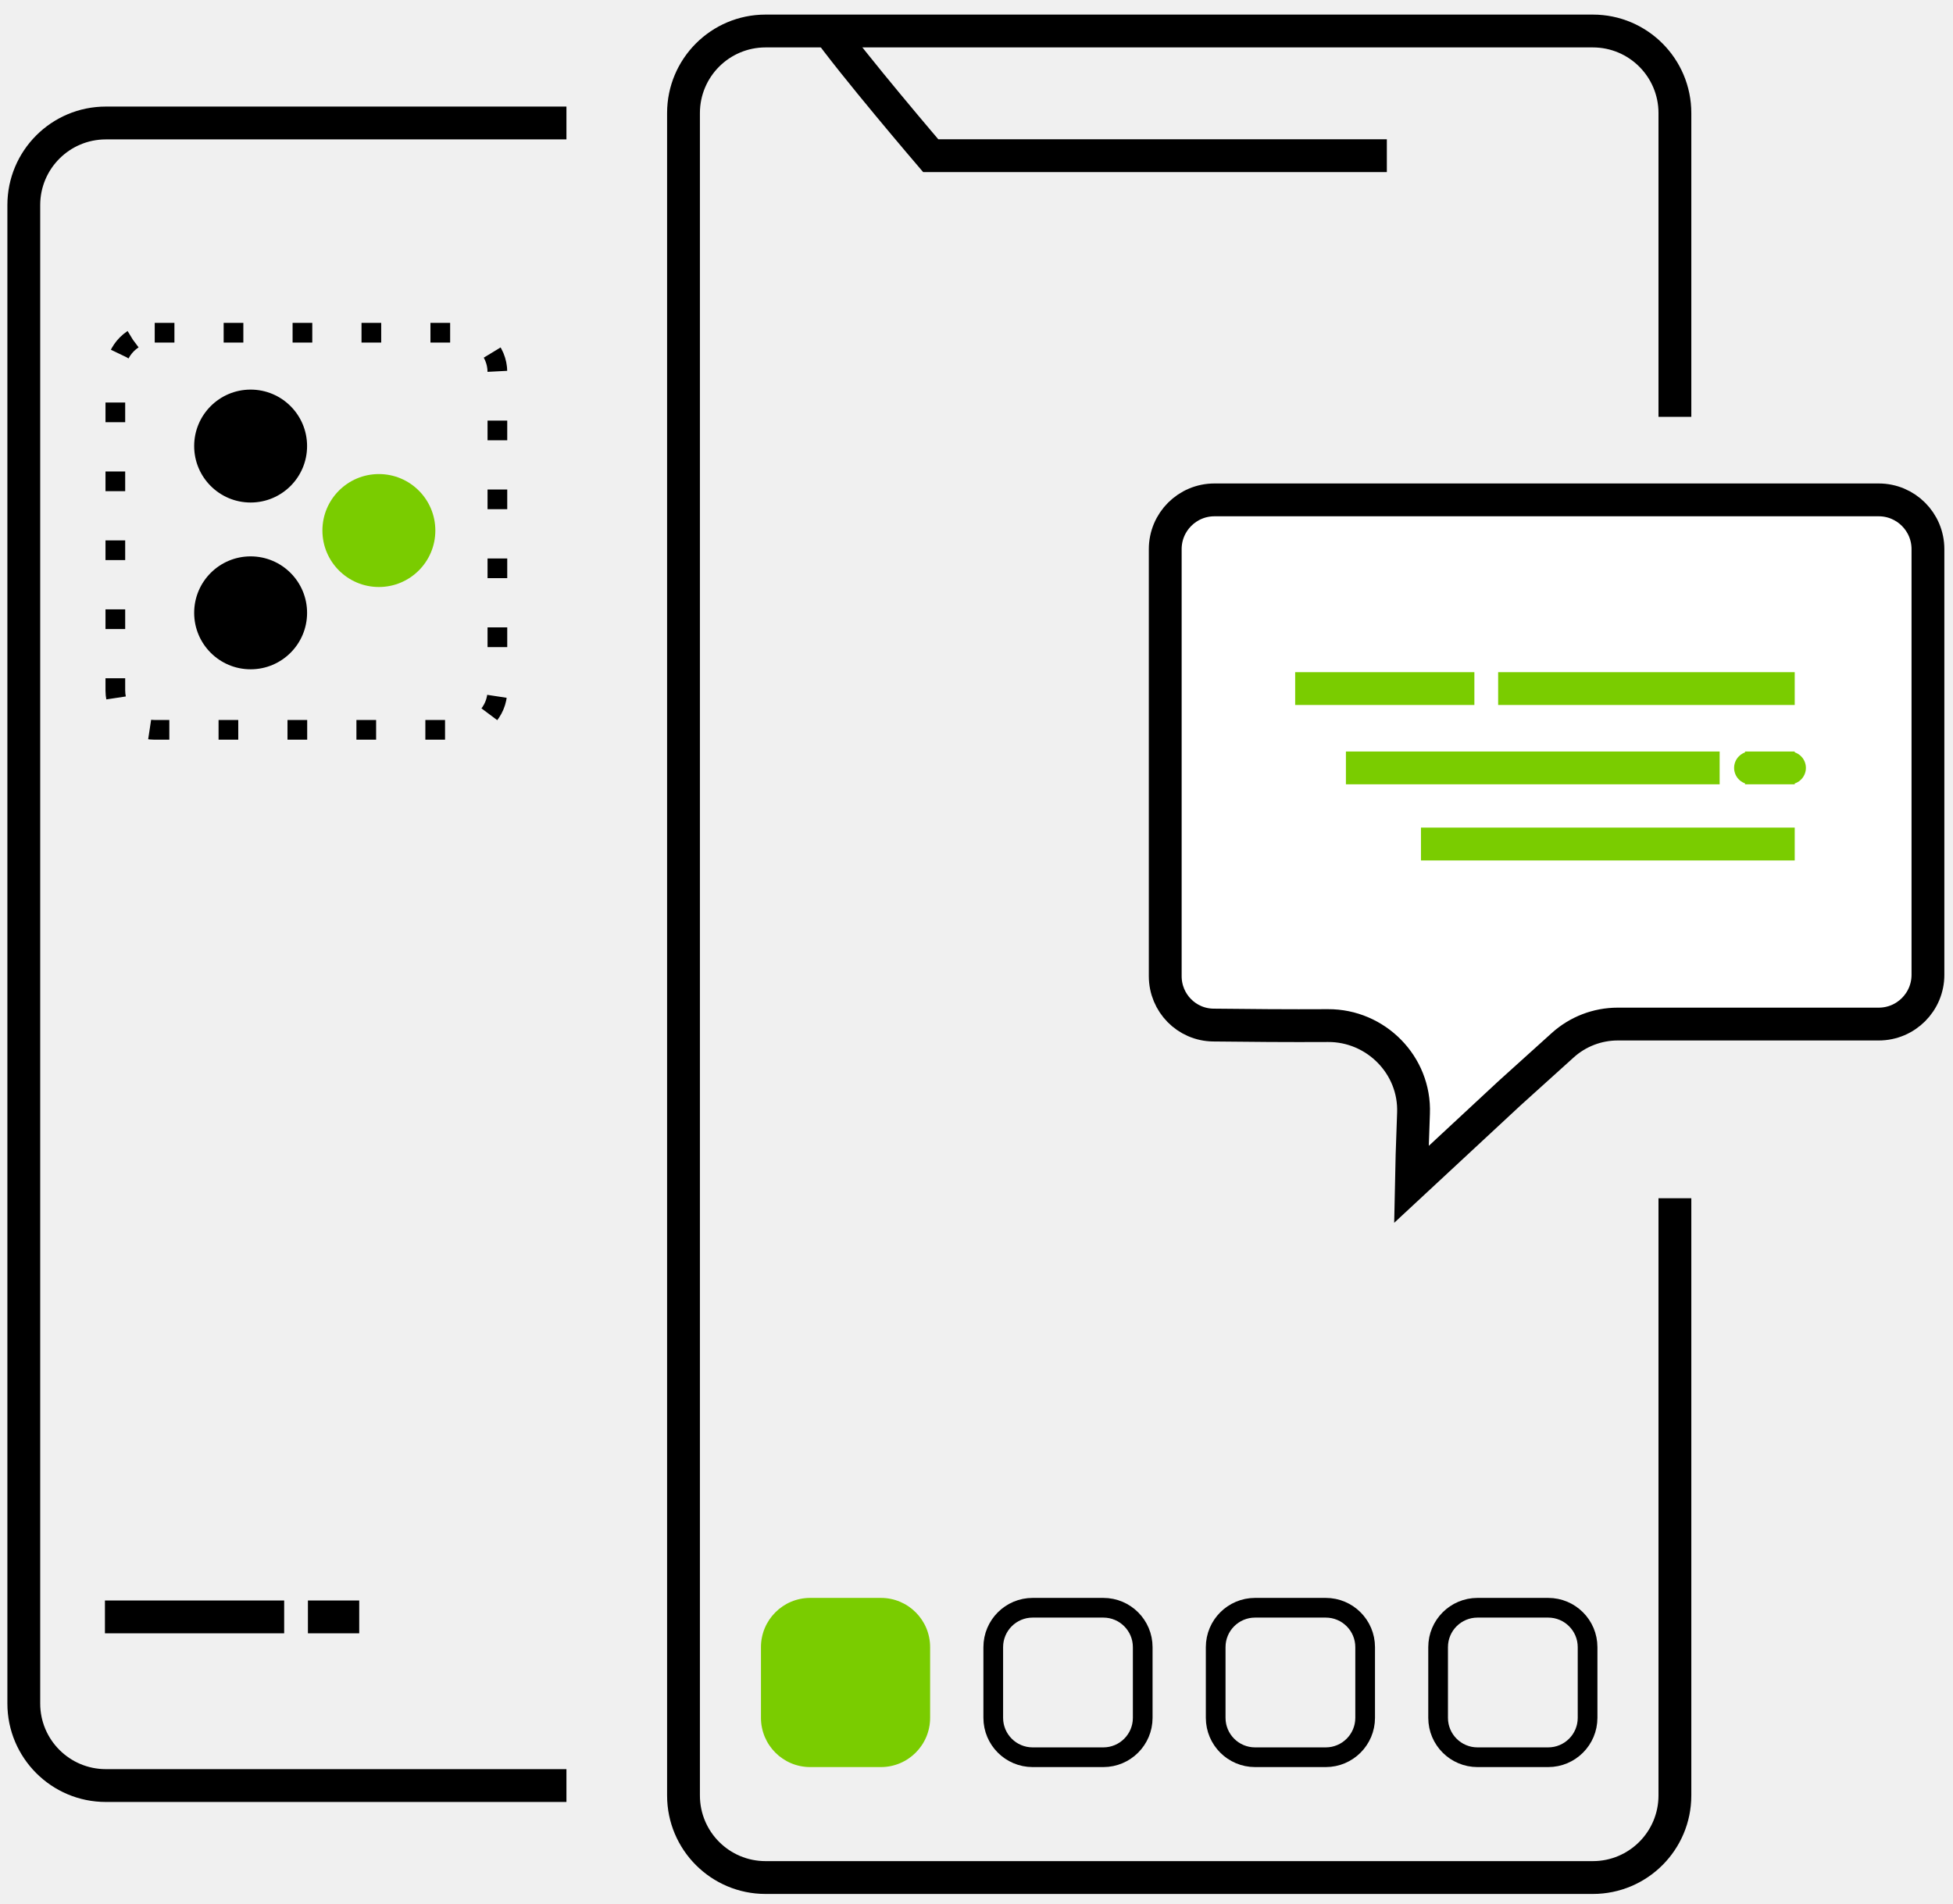
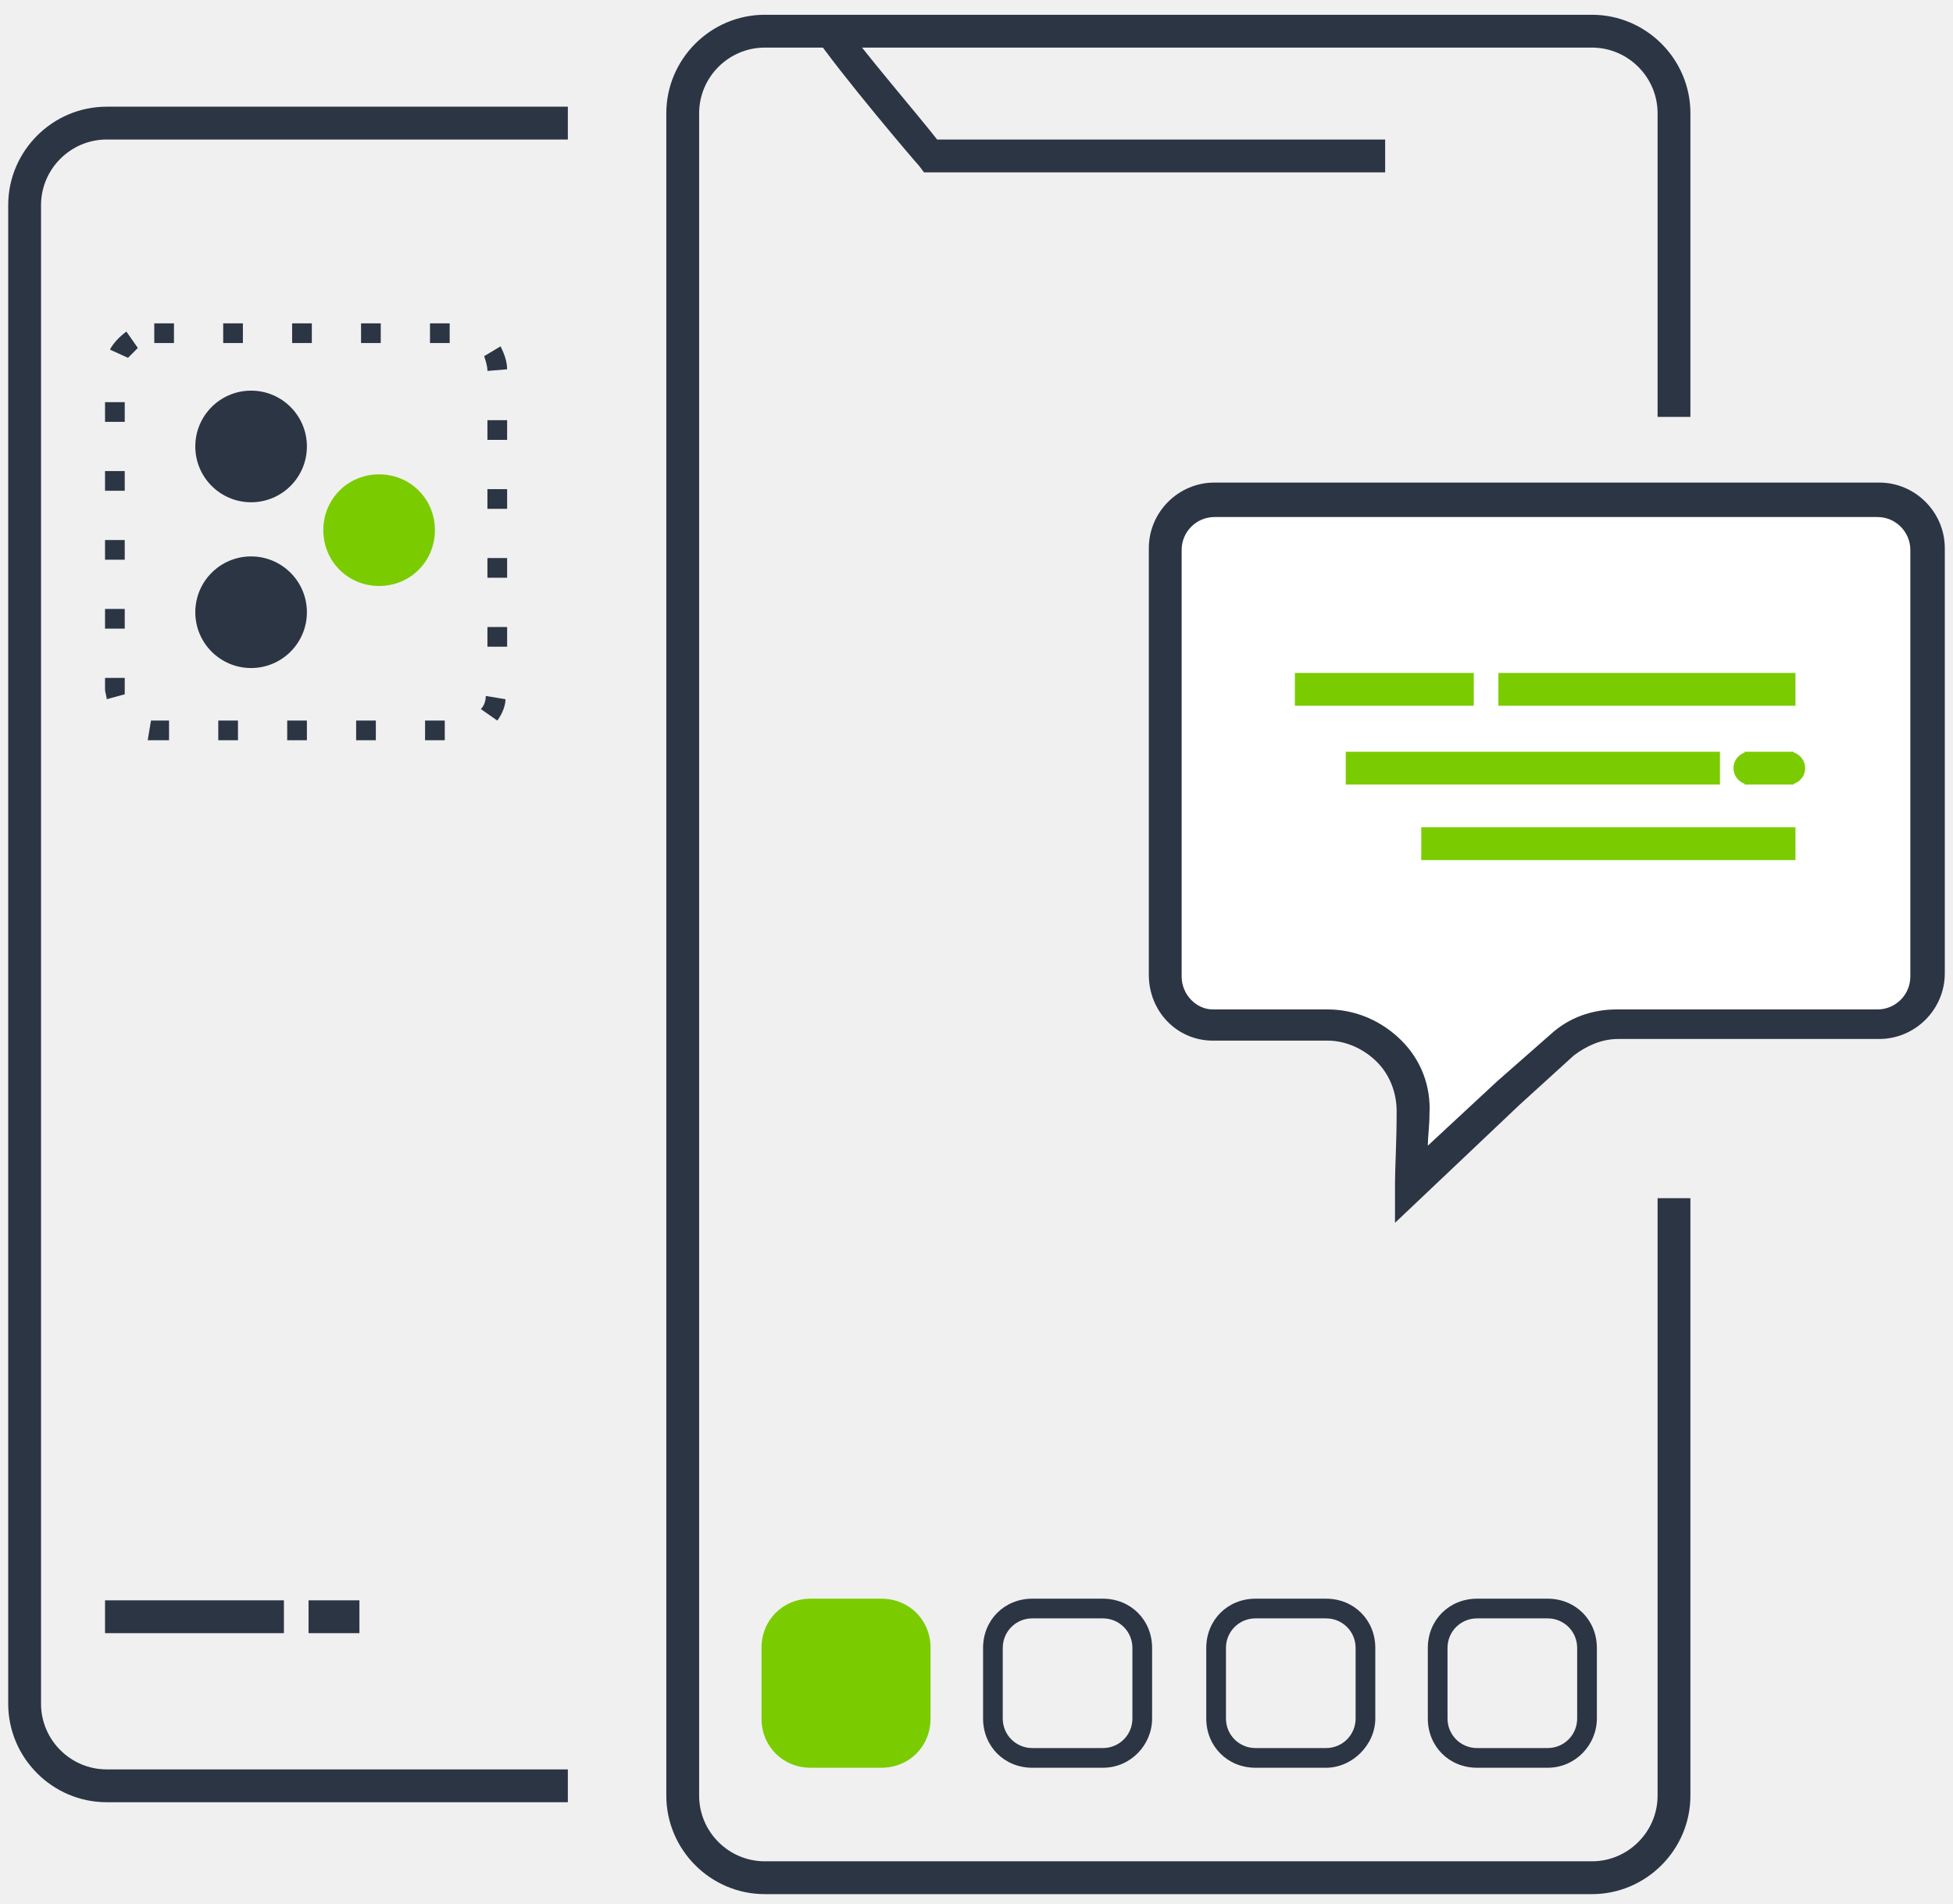
- <svg xmlns="http://www.w3.org/2000/svg" width="119" height="116" viewBox="0 0 119 116" fill="none">
-   <rect x="7.028" y="20.272" width="23.279" height="24.194" rx="2.4" stroke="black" stroke-width="1.2" stroke-dasharray="1.2 3" />
-   <path d="M50.232 1.498C51.937 3.907 56.711 9.486 56.711 9.486C56.711 9.486 75.466 9.486 84.503 9.486" stroke="black" stroke-width="2" />
-   <path fill-rule="evenodd" clip-rule="evenodd" d="M34.514 6.493H6.45C3.137 6.493 0.45 9.18 0.45 12.493V103.785C0.45 107.098 3.137 109.785 6.45 109.785H34.514V107.785H6.45C4.241 107.785 2.45 105.994 2.45 103.785V12.493C2.45 10.284 4.241 8.493 6.45 8.493H34.514V6.493Z" fill="black" />
-   <circle cx="15.271" cy="27.176" r="3.44" fill="black" />
-   <circle cx="15.271" cy="37.337" r="3.44" fill="black" />
-   <path d="M26.526 32.322C26.526 34.223 24.986 35.763 23.086 35.763C21.186 35.763 19.645 34.223 19.645 32.322C19.645 30.422 21.186 28.882 23.086 28.882C24.986 28.882 26.526 30.422 26.526 32.322Z" fill="#7ACC00" />
-   <rect x="46.367" y="97.352" width="10.307" height="10.307" rx="3" fill="#7ACC00" />
-   <rect x="87.627" y="97.952" width="9.107" height="9.107" rx="2.4" stroke="black" stroke-width="1.2" />
-   <rect x="74.074" y="97.952" width="9.107" height="9.107" rx="2.4" stroke="black" stroke-width="1.2" />
-   <rect x="60.521" y="97.952" width="9.107" height="9.107" rx="2.4" stroke="black" stroke-width="1.2" />
-   <path d="M6.394 98.511C6.394 98.511 9.365 98.511 17.315 98.511M18.762 98.511H21.888" stroke="black" stroke-width="2" />
-   <path d="M91.968 66.615L91.963 66.62L91.958 66.625L85.994 72.165C86.012 71.198 86.052 69.811 86.128 67.826C86.241 64.889 83.83 62.467 80.916 62.484C78.577 62.498 75.994 62.477 73.928 62.452C72.304 62.432 71 61.107 71 59.472V33.455C71 31.799 72.343 30.455 74 30.455H114.473C116.13 30.455 117.473 31.799 117.473 33.455V59.391C117.473 61.048 116.13 62.391 114.473 62.391H98.571C97.333 62.391 96.14 62.85 95.221 63.679L91.968 66.615Z" fill="white" stroke="black" stroke-width="2" />
-   <path d="M78.917 41.952C78.917 41.952 81.888 41.952 89.837 41.952M91.285 41.952H109.356M82.009 46.784H104.782M106.328 46.784C114.278 46.784 101.406 46.784 109.356 46.784M86.582 51.422H109.356" stroke="#7ACC00" stroke-width="2" />
-   <path fill-rule="evenodd" clip-rule="evenodd" d="M46.647 2.889H97.055C99.264 2.889 101.055 4.68 101.055 6.889V25.397H103.055V6.889C103.055 3.575 100.369 0.889 97.055 0.889H46.647C43.334 0.889 40.647 3.575 40.647 6.889V109.389C40.647 112.703 43.334 115.389 46.647 115.389H97.055C100.369 115.389 103.055 112.703 103.055 109.389V73.002H101.055V109.389C101.055 111.598 99.264 113.389 97.055 113.389H46.647C44.438 113.389 42.647 111.598 42.647 109.389V6.889C42.647 4.68 44.438 2.889 46.647 2.889Z" fill="black" />
+ <svg xmlns="http://www.w3.org/2000/svg" version="1.1" id="Layer_1" x="0px" y="0px" viewBox="0 0 119 116" style="enable-background:new 0 0 119 116;" xml:space="preserve">
+   <style type="text/css">
+ 	.st0{fill:#2C3544;}
+ 	.st1{fill-rule:evenodd;clip-rule:evenodd;fill:#2C3544;}
+ 	.st2{fill:#7ACC00;}
+ 	.st3{fill:#FFFFFF;}
+ 	.st4{fill:none;stroke:#7ACC00;stroke-width:2;}
+ </style>
+   <g>
+     <path class="st0" d="M27.1,45.1h-1.2v-1.2h1.2V45.1z M22.9,45.1h-1.2v-1.2h1.2V45.1z M18.7,45.1h-1.2v-1.2h1.2V45.1z M14.5,45.1   h-1.2v-1.2h1.2V45.1z M10.3,45.1H9.4c-0.1,0-0.3,0-0.4,0l0.2-1.2c0.1,0,0.2,0,0.2,0h0.9V45.1z M30.3,43.9l-1-0.7   c0.2-0.2,0.3-0.5,0.3-0.8l1.2,0.2C30.8,43,30.6,43.5,30.3,43.9z M6.5,42.6c0-0.2-0.1-0.4-0.1-0.6v-0.7h1.2v0.7c0,0.1,0,0.2,0,0.3   L6.5,42.6z M30.9,39.4h-1.2v-1.2h1.2V39.4z M7.6,38.3H6.4v-1.2h1.2V38.3z M30.9,35.2h-1.2V34h1.2V35.2z M7.6,34.1H6.4v-1.2h1.2   V34.1z M30.9,31h-1.2v-1.2h1.2V31z M7.6,29.9H6.4v-1.2h1.2V29.9z M30.9,26.8h-1.2v-1.2h1.2V26.8z M7.6,25.7H6.4v-1.2h1.2V25.7z    M29.7,22.6c0-0.3-0.1-0.6-0.2-0.9l1-0.6c0.2,0.4,0.4,0.9,0.4,1.4L29.7,22.6z M7.8,21.8l-1.1-0.5c0.2-0.4,0.6-0.8,1-1.1l0.7,1   C8.2,21.4,8,21.6,7.8,21.8z M27.4,20.9h-1.2v-1.2h1.2V20.9z M23.2,20.9H22v-1.2h1.2V20.9z M19,20.9h-1.2v-1.2H19V20.9z M14.8,20.9   h-1.2v-1.2h1.2V20.9z M10.6,20.9H9.4v-1.2h1.2V20.9z" />
+   </g>
+   <g>
+     <path class="st0" d="M84.5,10.5H56.3L56,10.1c-0.2-0.2-4.8-5.6-6.5-8.1L51,0.9c1.4,2,5.1,6.3,6.1,7.6h27.3V10.5z" />
+   </g>
+   <path class="st1" d="M34.5,6.5H6.5c-3.3,0-6,2.7-6,6v91.3c0,3.3,2.7,6,6,6h28.1v-2H6.5c-2.2,0-4-1.8-4-4V12.5c0-2.2,1.8-4,4-4h28.1  V6.5z" />
+   <circle class="st0" cx="15.3" cy="27.2" r="3.4" />
+   <circle class="st0" cx="15.3" cy="37.3" r="3.4" />
+   <path class="st2" d="M26.5,32.3c0,1.9-1.5,3.4-3.4,3.4c-1.9,0-3.4-1.5-3.4-3.4c0-1.9,1.5-3.4,3.4-3.4C25,28.9,26.5,30.4,26.5,32.3z" />
+   <path class="st2" d="M49.4,97.4h4.3c1.7,0,3,1.3,3,3v4.3c0,1.7-1.3,3-3,3h-4.3c-1.7,0-3-1.3-3-3v-4.3C46.4,98.7,47.7,97.4,49.4,97.4  z" />
+   <g>
+     <path class="st0" d="M94.3,107.7H90c-1.7,0-3-1.3-3-3v-4.3c0-1.7,1.3-3,3-3h4.3c1.7,0,3,1.3,3,3v4.3   C97.3,106.3,96,107.7,94.3,107.7z M90,98.6c-1,0-1.8,0.8-1.8,1.8v4.3c0,1,0.8,1.8,1.8,1.8h4.3c1,0,1.8-0.8,1.8-1.8v-4.3   c0-1-0.8-1.8-1.8-1.8H90z" />
+   </g>
+   <g>
+     <path class="st0" d="M80.8,107.7h-4.3c-1.7,0-3-1.3-3-3v-4.3c0-1.7,1.3-3,3-3h4.3c1.7,0,3,1.3,3,3v4.3   C83.8,106.3,82.4,107.7,80.8,107.7z M76.5,98.6c-1,0-1.8,0.8-1.8,1.8v4.3c0,1,0.8,1.8,1.8,1.8h4.3c1,0,1.8-0.8,1.8-1.8v-4.3   c0-1-0.8-1.8-1.8-1.8H76.5z" />
+   </g>
+   <g>
+     <path class="st0" d="M67.2,107.7h-4.3c-1.7,0-3-1.3-3-3v-4.3c0-1.7,1.3-3,3-3h4.3c1.7,0,3,1.3,3,3v4.3   C70.2,106.3,68.9,107.7,67.2,107.7z M62.9,98.6c-1,0-1.8,0.8-1.8,1.8v4.3c0,1,0.8,1.8,1.8,1.8h4.3c1,0,1.8-0.8,1.8-1.8v-4.3   c0-1-0.8-1.8-1.8-1.8H62.9z" />
+   </g>
+   <g>
+     <path class="st0" d="M21.9,99.5h-3.1v-2h3.1V99.5z M17.3,99.5H6.4v-2h10.9V99.5z" />
+   </g>
+   <path class="st3" d="M92,66.6L92,66.6L92,66.6l-6,5.6c0-1,0.1-2.4,0.1-4.3c0.1-2.9-2.3-5.4-5.2-5.3c-2.3,0-4.9,0-7,0  c-1.6,0-2.9-1.3-2.9-3v-26c0-1.7,1.3-3,3-3h40.5c1.7,0,3,1.3,3,3v25.9c0,1.7-1.3,3-3,3H98.6c-1.2,0-2.4,0.5-3.4,1.3L92,66.6z" />
+   <path class="st0" d="M85,74.5l0-2.4c0-1,0.1-2.4,0.1-4.4c0-1.1-0.4-2.2-1.2-3c-0.8-0.8-1.9-1.3-3-1.3c0,0,0,0,0,0c-2.3,0-4.9,0-7,0  c-2.2,0-3.9-1.8-3.9-4v-26c0-2.2,1.8-4,4-4h40.5c2.2,0,4,1.8,4,4v25.9c0,2.2-1.8,4-4,4H98.6c-1,0-1.9,0.4-2.7,1l-3.3,3L85,74.5z   M80.9,61.5c1.7,0,3.3,0.7,4.5,1.9c1.2,1.2,1.8,2.8,1.7,4.5c0,0.7-0.1,1.4-0.1,1.9l4.2-3.9l3.3-2.9c1.1-1,2.5-1.5,4-1.5h15.9  c1.1,0,2-0.9,2-2V33.5c0-1.1-0.9-2-2-2H74c-1.1,0-2,0.9-2,2v26c0,1.1,0.9,2,1.9,2C76,61.5,78.6,61.5,80.9,61.5  C80.9,61.5,80.9,61.5,80.9,61.5z" />
+   <path class="st4" d="M78.9,42c0,0,3,0,10.9,0 M91.3,42h18.1 M82,46.8h22.8 M106.3,46.8c7.9,0-4.9,0,3,0 M86.6,51.4h22.8" />
+   <path class="st1" d="M46.6,2.9h50.4c2.2,0,4,1.8,4,4v18.5h2V6.9c0-3.3-2.7-6-6-6H46.6c-3.3,0-6,2.7-6,6v102.5c0,3.3,2.7,6,6,6h50.4  c3.3,0,6-2.7,6-6V73h-2v36.4c0,2.2-1.8,4-4,4H46.6c-2.2,0-4-1.8-4-4V6.9C42.6,4.7,44.4,2.9,46.6,2.9z" />
</svg>
